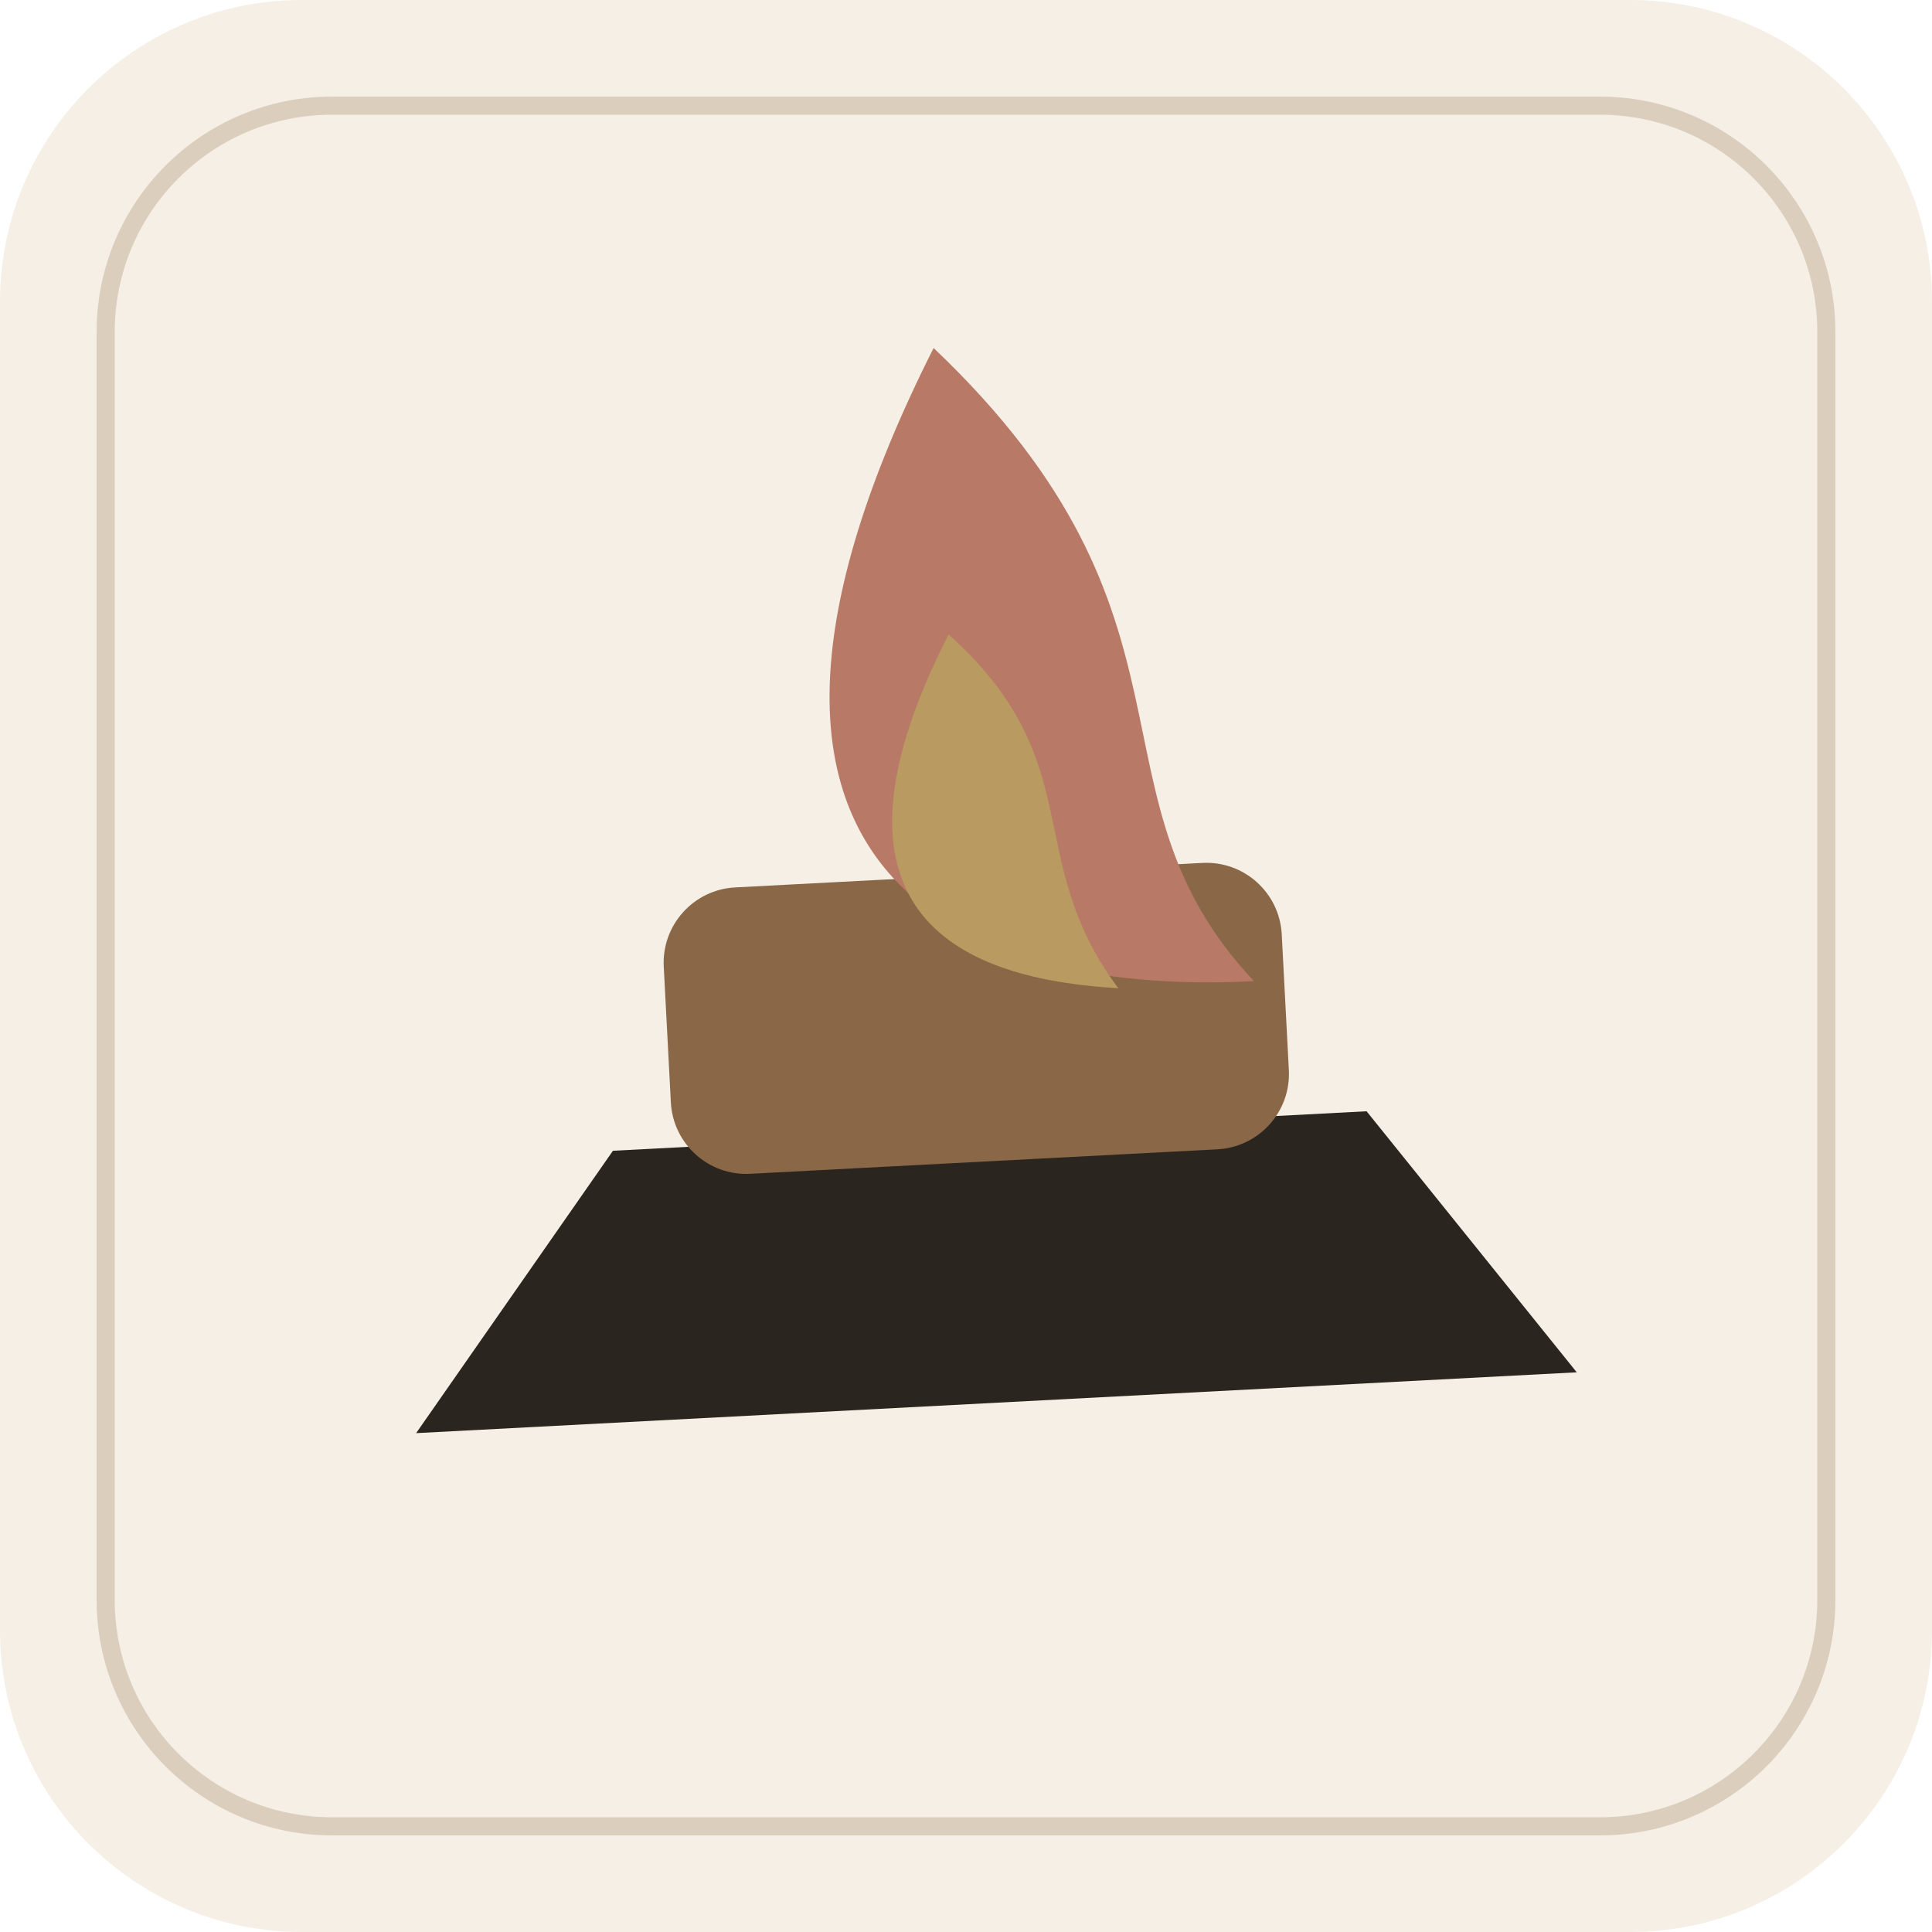
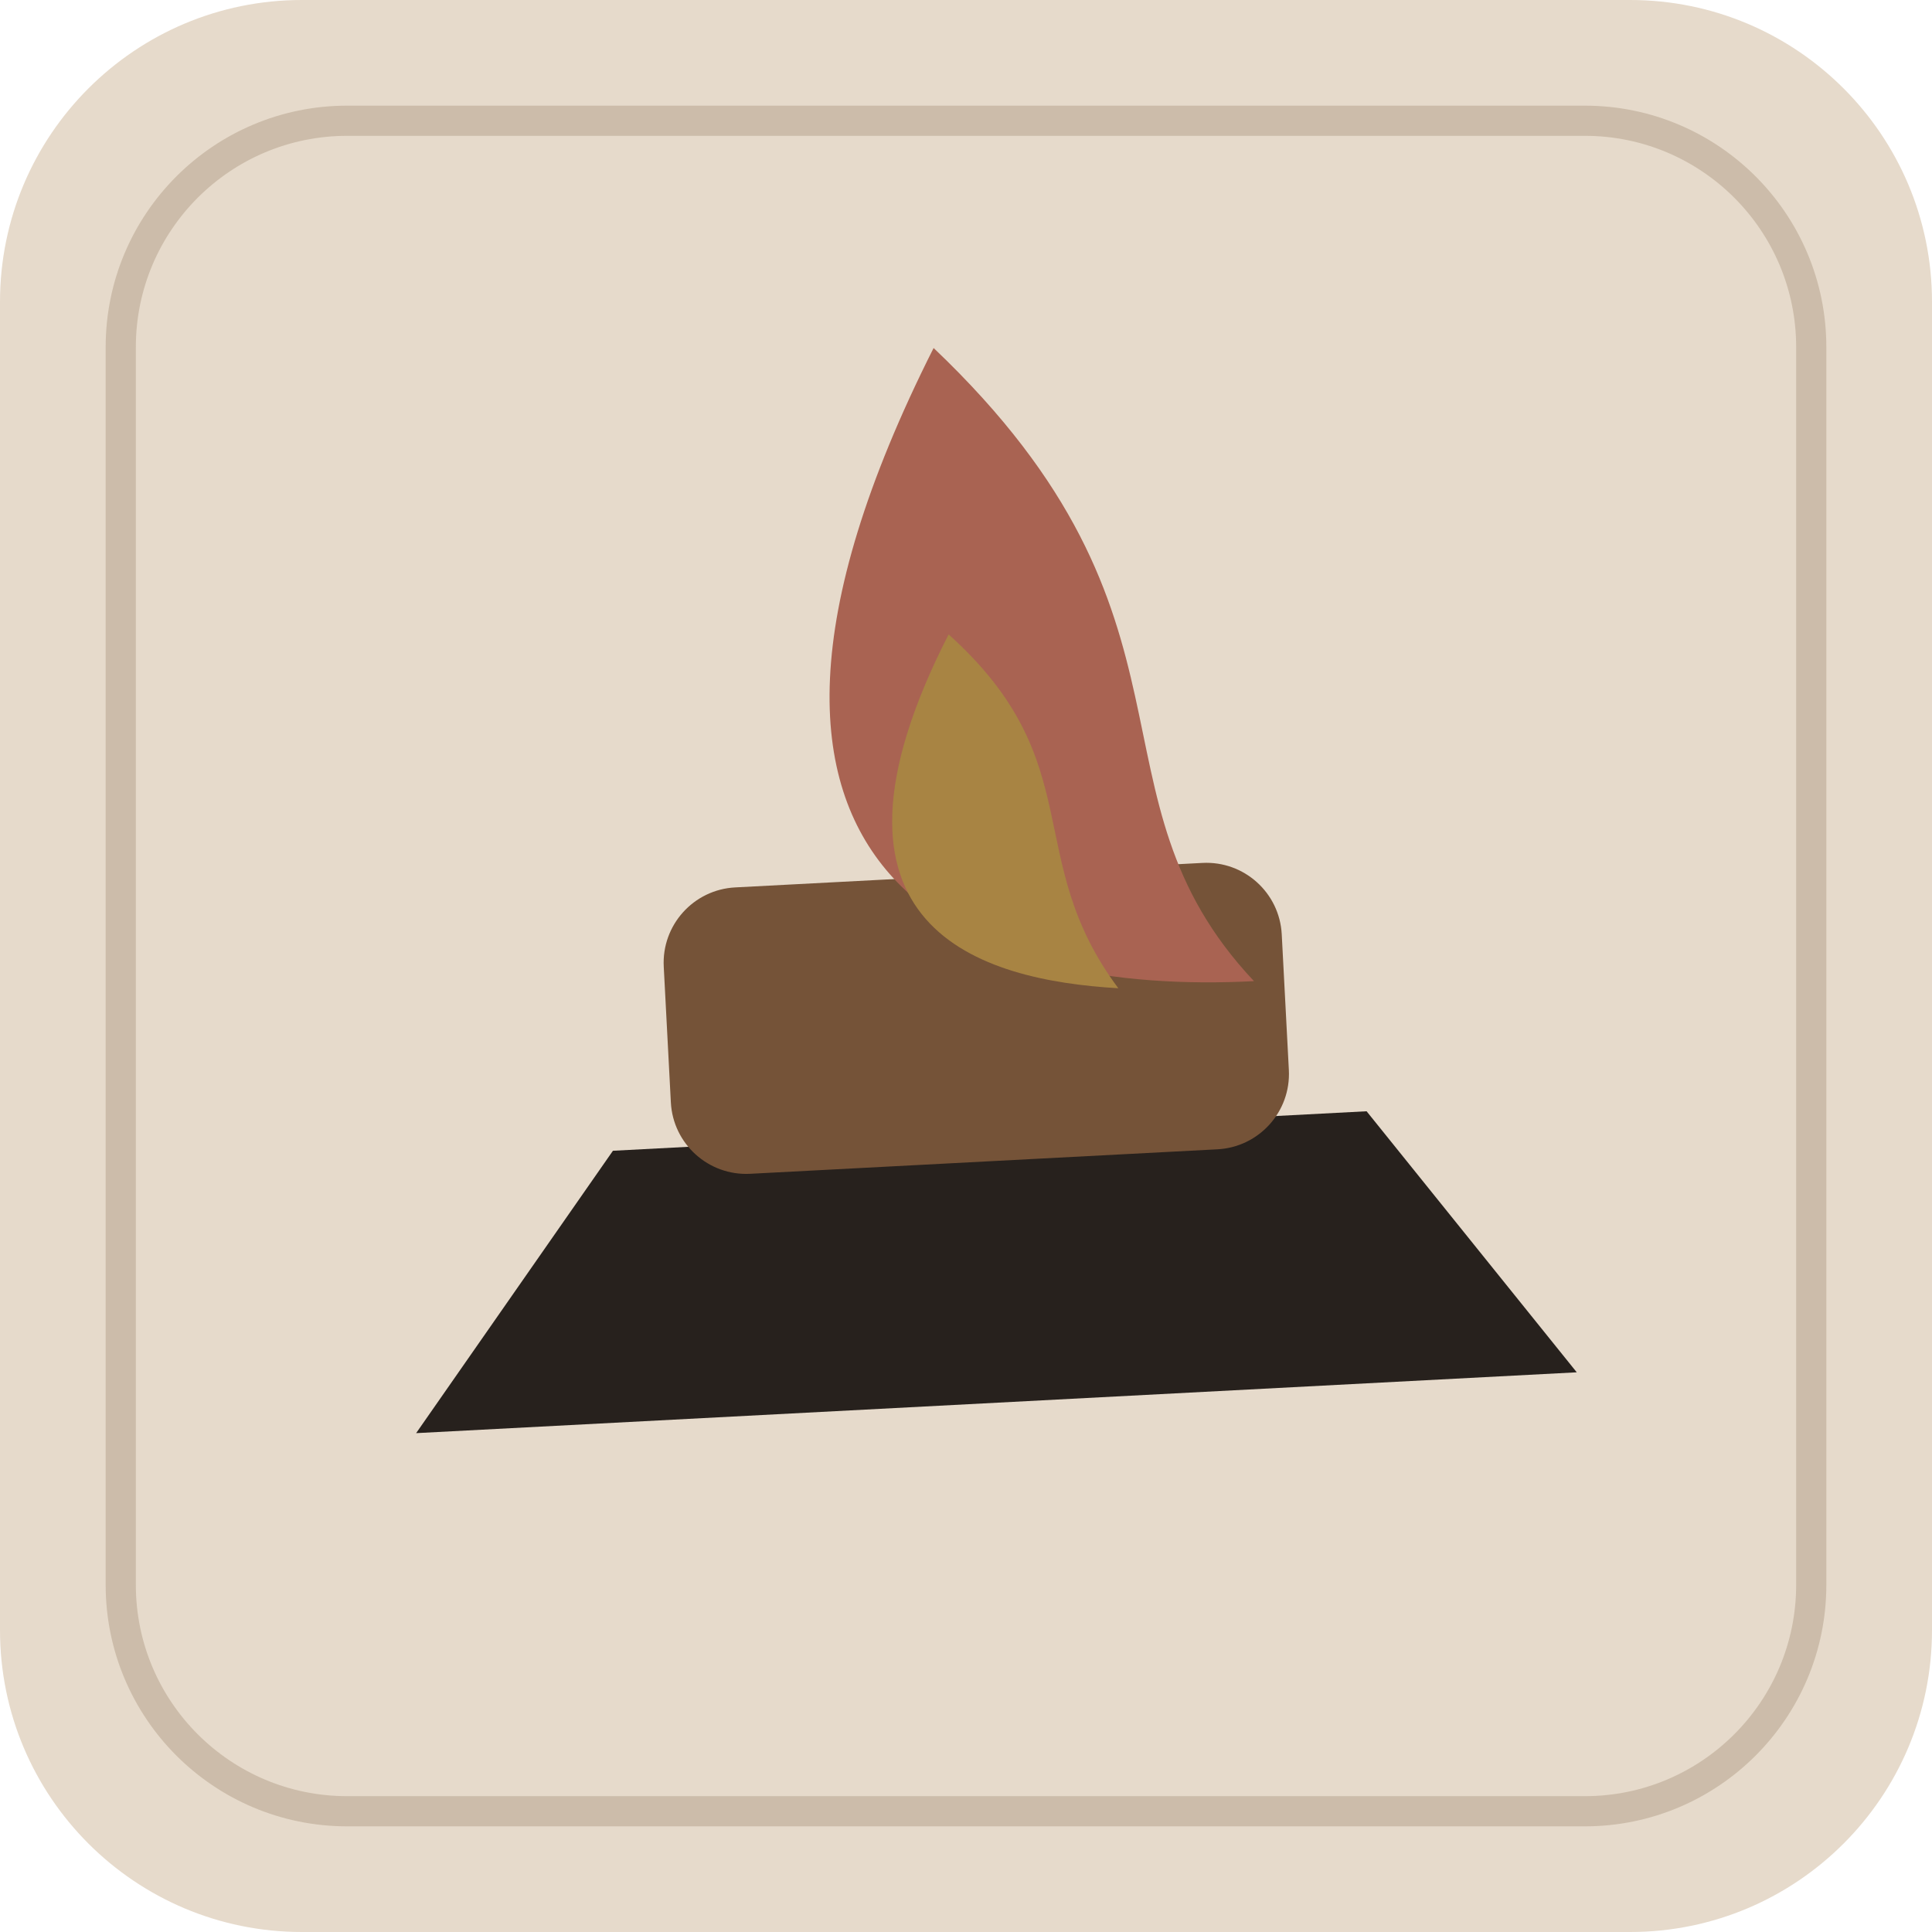
<svg xmlns="http://www.w3.org/2000/svg" viewBox="0 0 128 128" role="img" aria-label="Forge icon">
-   <rect width="128" height="128" rx="20" fill="#f5efe6" />
-   <rect x="7" y="7" width="114" height="114" rx="15" fill="none" stroke="#d8cab8" stroke-width="1.2" opacity=".88" />
-   <g>
-     <g transform="rotate(-3 64 64)">
-       <path d="M40 75h50l13 18H26z" fill="#2b2520" />
-       <rect x="44" y="58" width="41" height="19" rx="5" fill="#8a6847" />
-       <path d="M64 23c18 19 8 30 19 43-18 0-39-8-19-43z" fill="#b87966" />
-       <path d="M64 42c9 9 4 15 10 24-9-1-21-5-10-24z" fill="#b99a60" />
-     </g>
+   <rect width="128" height="128" rx="20" fill="#e6dacb" />
+   <rect x="8" y="8" width="112" height="112" rx="15" fill="none" stroke="#cbbba8" stroke-width="2" opacity=".95" />
+   <g transform="rotate(-3 64 64)">
+     <path d="M40 75h50l13 18H26z" fill="#27211d" />
+     <rect x="44" y="58" width="41" height="19" rx="5" fill="#755338" />
+     <path d="M64 23c18 19 8 30 19 43-18 0-39-8-19-43z" fill="#a96352" />
+     <path d="M64 42c9 9 4 15 10 24-9-1-21-5-10-24z" fill="#a88443" />
  </g>
</svg>
